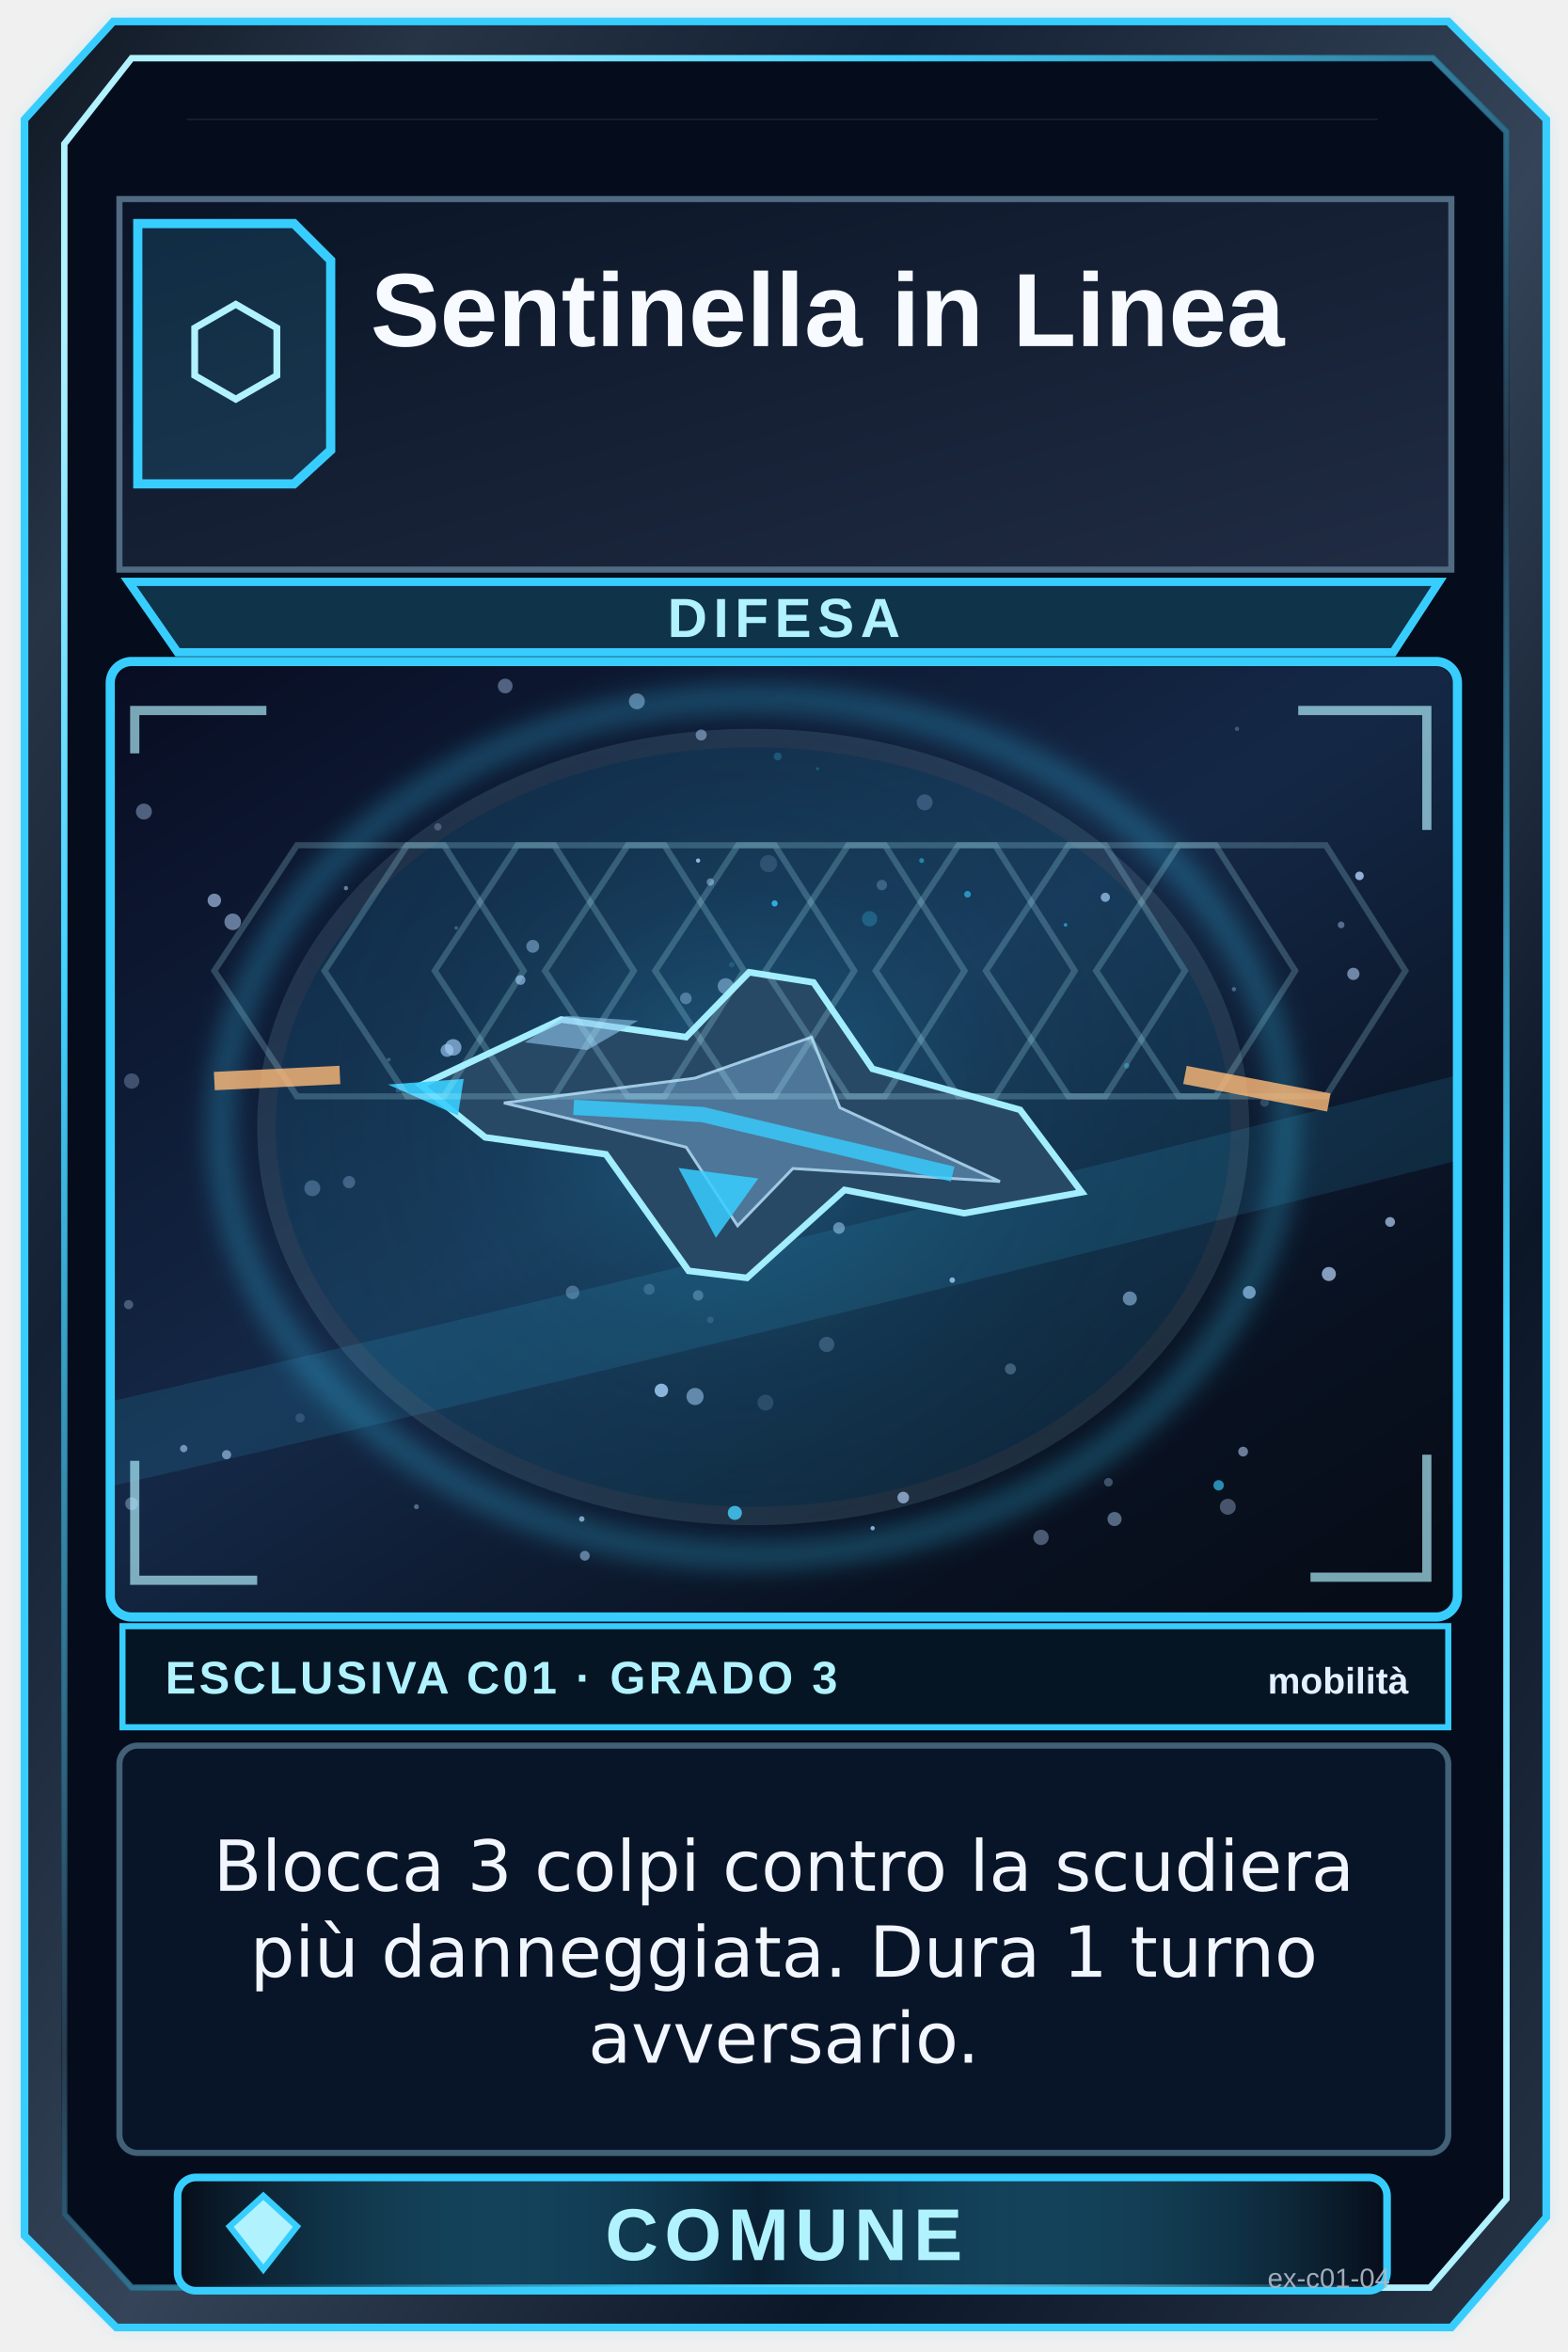
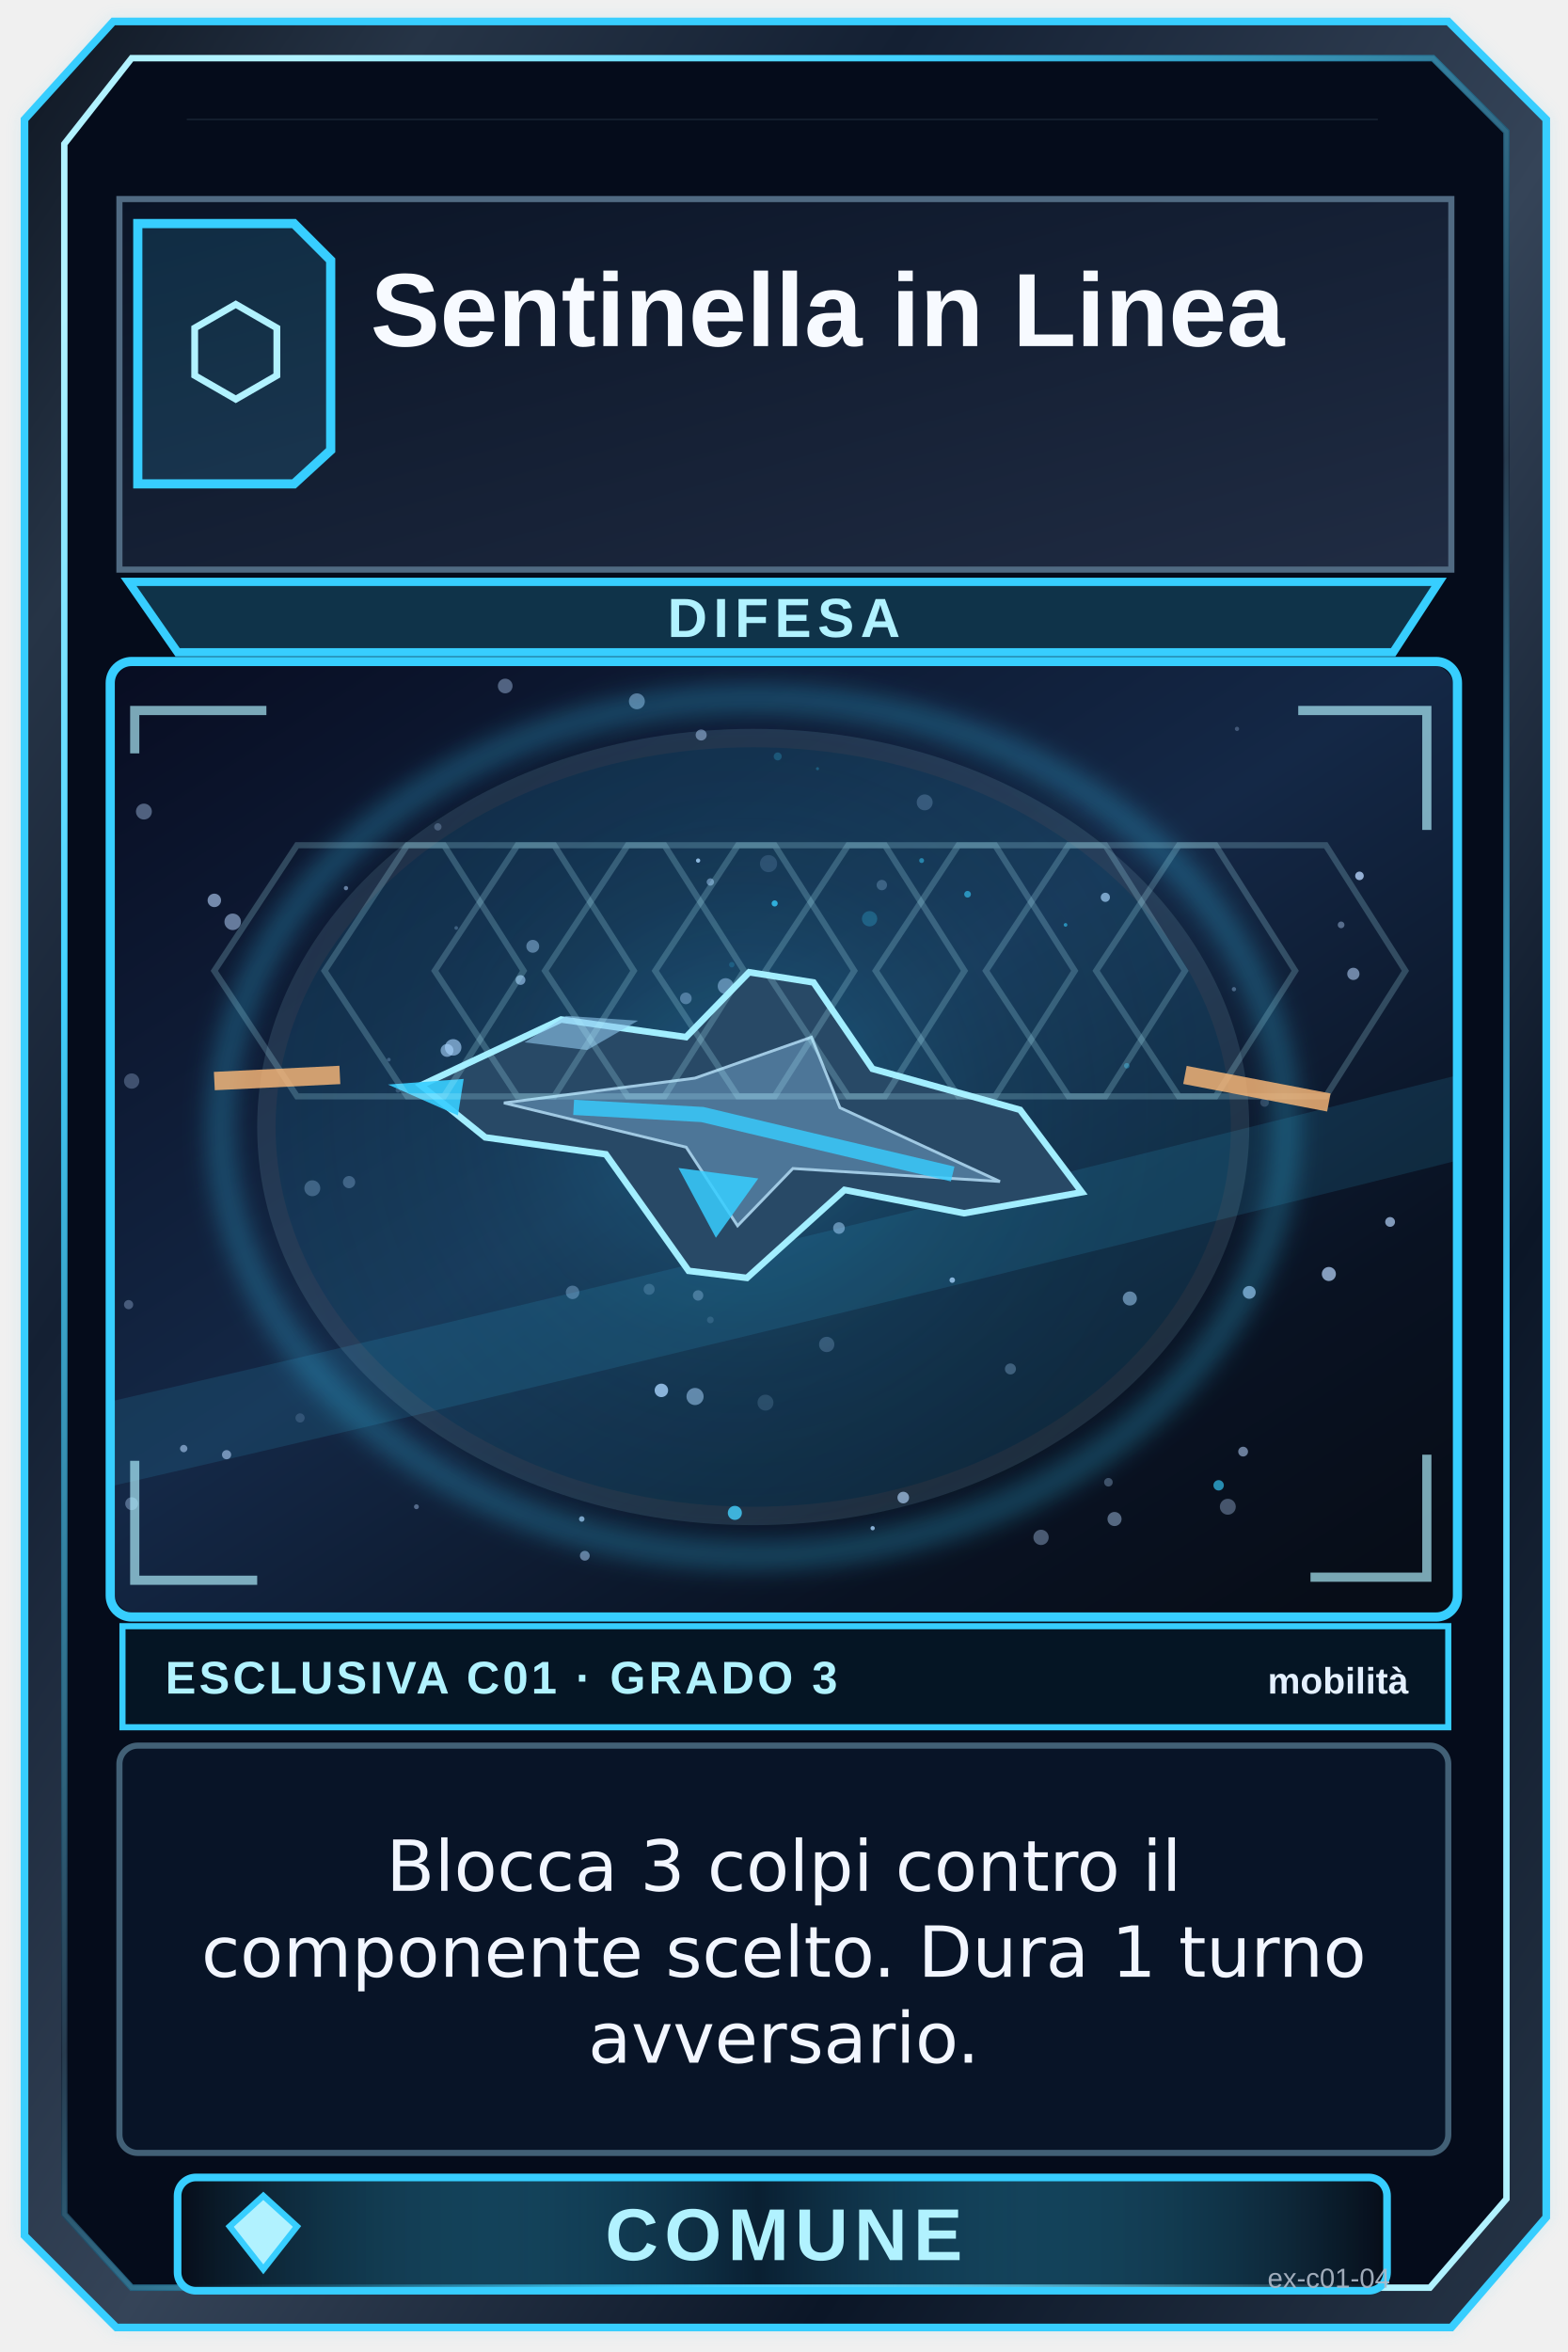
- <svg xmlns="http://www.w3.org/2000/svg" width="512" height="768" viewBox="0 0 512 768" role="img" aria-label="Sentinella in Linea · DIFESA · COMUNE · Blocca 3 colpi contro la scudiera più danneggiata. Dura 1 turno avversario.">
+ <svg xmlns="http://www.w3.org/2000/svg" width="512" height="768" viewBox="0 0 512 768" role="img" aria-label="Sentinella in Linea · DIFESA · COMUNE · Blocca 3 colpi contro il componente scelto. Dura 1 turno avversario.">
  <defs>
    <linearGradient id="metal" x1="0" y1="0" x2="1" y2="1">
      <stop stop-color="#101824" />
      <stop offset=".13" stop-color="#263446" />
      <stop offset=".29" stop-color="#142033" />
      <stop offset=".53" stop-color="#354458" />
      <stop offset=".76" stop-color="#0b1627" />
      <stop offset="1" stop-color="#263446" />
    </linearGradient>
    <linearGradient id="rim" x1=".15" y1="0" x2=".87" y2="1">
      <stop stop-color="#b1f2ff" />
      <stop offset=".2" stop-color="#37ceff" />
      <stop offset=".52" stop-color="#19283c" />
      <stop offset=".78" stop-color="#37ceff" />
      <stop offset="1" stop-color="#b1f2ff" />
    </linearGradient>
    <linearGradient id="spaceSky" x1="0" y1="0" x2=".9" y2="1">
      <stop stop-color="#080d22" />
      <stop offset=".49" stop-color="#142846" />
      <stop offset=".82" stop-color="#091222" />
      <stop offset="1" stop-color="#070d18" />
    </linearGradient>
    <radialGradient id="planet">
      <stop stop-color="#37ceff" stop-opacity=".65" />
      <stop offset=".52" stop-color="#194761" stop-opacity=".42" />
      <stop offset="1" stop-color="#0a1529" stop-opacity=".05" />
    </radialGradient>
    <linearGradient id="titlePanel" x1="0" x2="1" y1="0" y2="1">
      <stop stop-color="#0a1426" />
      <stop offset="1" stop-color="#202c43" />
    </linearGradient>
    <linearGradient id="rarityShine" x1="0" y1="0" x2="1" y2="0">
      <stop stop-color="#070d19" />
      <stop offset=".48" stop-color="#37ceff" stop-opacity="0.1" />
      <stop offset="1" stop-color="#070d19" />
    </linearGradient>
    <filter id="rimGlow" x="-30%" y="-30%" width="160%" height="160%">
      <feGaussianBlur stdDeviation="2.45" />
    </filter>
    <filter id="beamGlow" x="-70%" y="-70%" width="240%" height="240%">
      <feGaussianBlur stdDeviation="4" />
    </filter>
    <clipPath id="artClip">
      <rect x="37" y="217" width="438" height="310" rx="8" />
    </clipPath>
  </defs>
  <path d="M37 7H473L505 39V724L474 760H38L8 730V39Z" fill="#030712" stroke="#37ceff" stroke-width="2.8" opacity="0.12" filter="url(#rimGlow)" />
  <path d="M37 7H473L505 39V724L474 760H38L8 730V39Z" fill="url(#metal)" stroke="#37ceff" stroke-width="2.5" />
  <path d="M43 19H468L492 43V718L467 747H43L21 723V47Z" fill="#050c1b" stroke="url(#rim)" stroke-width="2.1" />
  <path d="M43 19H468L492 43V718L467 747H43L21 723V47Z" fill="none" stroke="#b1f2ff" stroke-width="1.35" opacity="0.1" />
  <path d="M61 39H450" stroke="#b1f2ff" stroke-width="0.5" opacity="0.1" />
  <path d="M32 85V51L52 29H135 M376 29H458L482 52V122 M32 648V715L50 735H128 M382 735H460L481 713V647" fill="none" stroke="#f7fcff" stroke-width="1" opacity="0" />
  <path d="M61 43H450" stroke="#fff" stroke-width="1" opacity="0" />
  <path d="M39 65H474V186H39Z" fill="url(#titlePanel)" stroke="#506a82" stroke-width="2" />
  <path d="M45 73H96L108 85V147L96 158H45Z" fill="#37ceff" fill-opacity=".13" stroke="#37ceff" stroke-width="3" />
  <text x="77" y="128" text-anchor="middle" fill="#b1f2ff" font-family="Arial, sans-serif" font-size="40" font-weight="bold">⬡</text>
  <text x="121" y="113" fill="#f7faff" font-family="Arial,sans-serif" font-size="34" font-weight="800">Sentinella in Linea</text>
  <path d="M42 190H470L455 213H58Z" fill="#37ceff" fill-opacity=".20" stroke="#37ceff" stroke-width="2.7" />
  <text x="256" y="208" text-anchor="middle" fill="#b1f2ff" font-family="Arial,sans-serif" font-size="18" font-weight="900" letter-spacing="2">DIFESA</text>
  <g clip-path="url(#artClip)">
    <rect x="37" y="217" width="438" height="310" fill="url(#spaceSky)" />
    <circle cx="242" cy="363" r="151" fill="url(#planet)" opacity=".34" />
    <path d="M12 477Q218 430 508 357" fill="none" stroke="#37ceff" stroke-width="27" opacity=".12" />
    <circle cx="348" cy="302" r="0.6" fill="#37ceff" opacity="0.57" />
    <circle cx="70" cy="294" r="2.2" fill="#b9d7ff" opacity="0.60" />
    <circle cx="269" cy="330" r="0.9" fill="#b9d7ff" opacity="0.39" />
    <circle cx="285" cy="499" r="0.7" fill="#b9d7ff" opacity="0.77" />
    <circle cx="250" cy="458" r="2.6" fill="#b9d7ff" opacity="0.16" />
    <circle cx="403" cy="323" r="0.7" fill="#b9d7ff" opacity="0.35" />
    <circle cx="267" cy="251" r="0.5" fill="#37ceff" opacity="0.26" />
    <circle cx="401" cy="492" r="2.6" fill="#b9d7ff" opacity="0.35" />
    <circle cx="127" cy="346" r="0.6" fill="#b9d7ff" opacity="0.27" />
    <circle cx="143" cy="270" r="1.2" fill="#b9d7ff" opacity="0.26" />
    <circle cx="208" cy="229" r="2.6" fill="#b9d7ff" opacity="0.46" />
    <circle cx="187" cy="422" r="2.2" fill="#b9d7ff" opacity="0.34" />
    <circle cx="398" cy="485" r="1.7" fill="#37ceff" opacity="0.65" />
    <circle cx="361" cy="293" r="1.5" fill="#b9d7ff" opacity="0.67" />
    <circle cx="237" cy="322" r="2.6" fill="#b9d7ff" opacity="0.47" />
    <circle cx="404" cy="238" r="0.7" fill="#b9d7ff" opacity="0.28" />
    <circle cx="270" cy="439" r="2.5" fill="#b9d7ff" opacity="0.23" />
    <circle cx="98" cy="463" r="1.5" fill="#b9d7ff" opacity="0.17" />
    <circle cx="316" cy="292" r="1.1" fill="#37ceff" opacity="0.59" />
    <circle cx="170" cy="320" r="1.6" fill="#b9d7ff" opacity="0.59" />
    <circle cx="228" cy="423" r="1.7" fill="#b9d7ff" opacity="0.32" />
    <circle cx="130" cy="356" r="0.8" fill="#b9d7ff" opacity="0.21" />
    <circle cx="146" cy="343" r="2.1" fill="#b9d7ff" opacity="0.60" />
    <circle cx="295" cy="489" r="1.9" fill="#b9d7ff" opacity="0.64" />
    <circle cx="239" cy="315" r="0.9" fill="#37ceff" opacity="0.19" />
    <circle cx="322" cy="365" r="2.5" fill="#b9d7ff" opacity="0.54" />
    <circle cx="369" cy="424" r="2.3" fill="#b9d7ff" opacity="0.52" />
    <circle cx="216" cy="454" r="2.2" fill="#b9d7ff" opacity="0.79" />
    <circle cx="102" cy="388" r="2.6" fill="#b9d7ff" opacity="0.29" />
    <circle cx="408" cy="422" r="2.1" fill="#b9d7ff" opacity="0.64" />
    <circle cx="349" cy="385" r="1.0" fill="#37ceff" opacity="0.62" />
    <circle cx="47" cy="265" r="2.6" fill="#b9d7ff" opacity="0.40" />
    <circle cx="224" cy="326" r="1.9" fill="#b9d7ff" opacity="0.39" />
    <circle cx="330" cy="447" r="1.8" fill="#b9d7ff" opacity="0.30" />
    <circle cx="232" cy="431" r="1.1" fill="#b9d7ff" opacity="0.16" />
    <circle cx="74" cy="475" r="1.5" fill="#b9d7ff" opacity="0.56" />
    <circle cx="254" cy="247" r="1.3" fill="#37ceff" opacity="0.23" />
    <circle cx="165" cy="224" r="2.4" fill="#b9d7ff" opacity="0.40" />
    <circle cx="434" cy="416" r="2.3" fill="#b9d7ff" opacity="0.70" />
    <circle cx="251" cy="282" r="2.8" fill="#b9d7ff" opacity="0.16" />
    <circle cx="288" cy="289" r="1.7" fill="#b9d7ff" opacity="0.26" />
    <circle cx="42" cy="426" r="1.5" fill="#b9d7ff" opacity="0.32" />
    <circle cx="284" cy="300" r="2.5" fill="#37ceff" opacity="0.25" />
    <circle cx="113" cy="290" r="0.7" fill="#b9d7ff" opacity="0.52" />
    <circle cx="362" cy="484" r="1.4" fill="#b9d7ff" opacity="0.31" />
    <circle cx="60" cy="473" r="1.2" fill="#b9d7ff" opacity="0.56" />
    <circle cx="76" cy="301" r="2.7" fill="#b9d7ff" opacity="0.52" />
    <circle cx="413" cy="360" r="1.4" fill="#b9d7ff" opacity="0.20" />
    <circle cx="368" cy="348" r="0.9" fill="#37ceff" opacity="0.37" />
    <circle cx="212" cy="421" r="1.8" fill="#b9d7ff" opacity="0.21" />
    <circle cx="136" cy="492" r="0.8" fill="#b9d7ff" opacity="0.40" />
    <circle cx="43" cy="353" r="2.5" fill="#b9d7ff" opacity="0.29" />
    <circle cx="406" cy="474" r="1.6" fill="#b9d7ff" opacity="0.55" />
    <circle cx="302" cy="262" r="2.6" fill="#b9d7ff" opacity="0.23" />
    <circle cx="316" cy="378" r="1.9" fill="#37ceff" opacity="0.58" />
    <circle cx="232" cy="288" r="1.2" fill="#b9d7ff" opacity="0.49" />
    <circle cx="274" cy="401" r="1.9" fill="#b9d7ff" opacity="0.51" />
    <circle cx="294" cy="374" r="2.8" fill="#b9d7ff" opacity="0.22" />
    <circle cx="340" cy="502" r="2.5" fill="#b9d7ff" opacity="0.37" />
    <circle cx="191" cy="508" r="1.6" fill="#b9d7ff" opacity="0.50" />
    <circle cx="240" cy="494" r="2.3" fill="#37ceff" opacity="0.80" />
    <circle cx="229" cy="240" r="1.8" fill="#b9d7ff" opacity="0.47" />
    <circle cx="149" cy="303" r="0.6" fill="#b9d7ff" opacity="0.27" />
    <circle cx="454" cy="399" r="1.6" fill="#b9d7ff" opacity="0.68" />
    <circle cx="114" cy="386" r="2.0" fill="#b9d7ff" opacity="0.29" />
    <circle cx="148" cy="342" r="2.7" fill="#b9d7ff" opacity="0.62" />
    <circle cx="253" cy="295" r="1.0" fill="#37ceff" opacity="0.78" />
    <circle cx="228" cy="281" r="0.7" fill="#b9d7ff" opacity="0.81" />
    <circle cx="444" cy="286" r="1.4" fill="#b9d7ff" opacity="0.78" />
    <circle cx="438" cy="302" r="1.1" fill="#b9d7ff" opacity="0.42" />
    <circle cx="364" cy="496" r="2.3" fill="#b9d7ff" opacity="0.44" />
    <circle cx="311" cy="418" r="0.9" fill="#b9d7ff" opacity="0.76" />
    <circle cx="301" cy="281" r="0.8" fill="#37ceff" opacity="0.50" />
    <circle cx="43" cy="491" r="2.1" fill="#b9d7ff" opacity="0.38" />
    <circle cx="174" cy="309" r="2.1" fill="#b9d7ff" opacity="0.45" />
    <circle cx="442" cy="318" r="2.0" fill="#b9d7ff" opacity="0.56" />
    <circle cx="190" cy="496" r="0.9" fill="#b9d7ff" opacity="0.69" />
    <circle cx="227" cy="456" r="2.8" fill="#b9d7ff" opacity="0.52" />
    <g transform="translate(246 368) rotate(9) scale(0.71)">
      <path d="M-154 5 L-95 -35 L-37 -36 L-13 -70 L17 -70 L50 -35 L120 -27 L154 6 L102 24 L46 22 L8 69 L-19 70 L-65 23 L-121 24 Z" fill="#273852" stroke="#b1f2ff" stroke-width="3" />
      <path d="M-115 7 L-30 -18 L20 -45 L38 -15 L116 7 L21 16 L0 46 L-29 14Z" fill="#516b8a" stroke="#afc9df" stroke-width="1.3" />
      <path d="M-83 4 L-24 -2 L28 2 L94 7" fill="none" stroke="#37ceff" stroke-width="7" opacity=".8" />
      <path d="M-31 24 L-9 53 L6 23" fill="#37ceff" opacity=".85" />
      <path d="M-135 -1 L-169 7 L-135 16" fill="#37ceff" opacity=".9" />
      <path d="M-110 -22 L-81 -23 L-60 -40 L-93 -37 Z" fill="#99c4e8" opacity=".6" />
    </g>
    <ellipse cx="246" cy="368" rx="159" ry="127" fill="#37ceff" opacity=".12" stroke="#b1f2ff" stroke-width="6" />
    <ellipse cx="246" cy="368" rx="174" ry="140" fill="none" stroke="#37ceff" stroke-width="8" opacity=".3" filter="url(#beamGlow)" />
    <path d="M97 276l-27 41l27 41l48 0l26-41l-26-41z" fill="none" stroke="#b1f2ff" stroke-width="2" opacity=".22" />
    <path d="M133 276l-27 41l27 41l48 0l26-41l-26-41z" fill="none" stroke="#b1f2ff" stroke-width="2" opacity=".22" />
    <path d="M169 276l-27 41l27 41l48 0l26-41l-26-41z" fill="none" stroke="#b1f2ff" stroke-width="2" opacity=".22" />
    <path d="M205 276l-27 41l27 41l48 0l26-41l-26-41z" fill="none" stroke="#b1f2ff" stroke-width="2" opacity=".22" />
    <path d="M241 276l-27 41l27 41l48 0l26-41l-26-41z" fill="none" stroke="#b1f2ff" stroke-width="2" opacity=".22" />
    <path d="M277 276l-27 41l27 41l48 0l26-41l-26-41z" fill="none" stroke="#b1f2ff" stroke-width="2" opacity=".22" />
    <path d="M313 276l-27 41l27 41l48 0l26-41l-26-41z" fill="none" stroke="#b1f2ff" stroke-width="2" opacity=".22" />
    <path d="M349 276l-27 41l27 41l48 0l26-41l-26-41z" fill="none" stroke="#b1f2ff" stroke-width="2" opacity=".22" />
    <path d="M385 276l-27 41l27 41l48 0l26-41l-26-41z" fill="none" stroke="#b1f2ff" stroke-width="2" opacity=".22" />
    <path d="M70 353L111 351M434 360L387 351" stroke="#ffba78" stroke-width="6" opacity=".8" />
    <path d="M44 246V232H87 M424 232h42v39 M44 477v39h40 M428 515h38v-40" stroke="#b1f2ff" stroke-width="3" fill="none" opacity=".67" />
  </g>
  <rect x="36" y="216" width="440" height="312" rx="7" fill="none" stroke="#37ceff" stroke-width="3" />
  <path d="M40 531H473V564H40Z" fill="#051524" stroke="#37ceff" stroke-width="2" />
  <text x="54" y="553" fill="#b1f2ff" font-family="Arial,sans-serif" font-size="15" font-weight="bold" letter-spacing="1">ESCLUSIVA C01 · GRADO 3</text>
  <text x="460" y="553" text-anchor="end" fill="#e4f0ff" font-family="Arial,sans-serif" font-size="12" font-weight="bold">mobilità</text>
  <rect x="39" y="570" width="434" height="133" rx="6" fill="#081427" stroke="#426076" stroke-width="2" />
  <defs>
    <clipPath id="rules-ex-c01-04-g3">
      <rect x="47" y="577" width="418" height="119" rx="8" />
    </clipPath>
  </defs>
-   <g data-current-effect="ex-c01-04" data-effect-grade="3" data-effect-text="Blocca 3 colpi contro la scudiera più danneggiata. Dura 1 turno avversario." data-effect-panel="47,577,418,119" data-font-size="23" clip-path="url(#rules-ex-c01-04-g3)">
-     <text x="256" y="617.41" text-anchor="middle" fill="#f2f6ff" font-family="DejaVu Sans,Arial,sans-serif" font-size="23">Blocca 3 colpi contro la scudiera</text>
-     <text x="256" y="645.47" text-anchor="middle" fill="#f2f6ff" font-family="DejaVu Sans,Arial,sans-serif" font-size="23">più danneggiata. Dura 1 turno</text>
+   <g data-current-effect="ex-c01-04" data-effect-grade="3" data-effect-text="Blocca 3 colpi contro il componente scelto. Dura 1 turno avversario." data-effect-panel="47,577,418,119" data-font-size="23" clip-path="url(#rules-ex-c01-04-g3)">
+     <text x="256" y="617.41" text-anchor="middle" fill="#f2f6ff" font-family="DejaVu Sans,Arial,sans-serif" font-size="23">Blocca 3 colpi contro il</text>
+     <text x="256" y="645.47" text-anchor="middle" fill="#f2f6ff" font-family="DejaVu Sans,Arial,sans-serif" font-size="23">componente scelto. Dura 1 turno</text>
    <text x="256" y="673.53" text-anchor="middle" fill="#f2f6ff" font-family="DejaVu Sans,Arial,sans-serif" font-size="23">avversario.</text>
  </g>
  <rect x="58" y="711" width="395" height="37" rx="6" fill="url(#rarityShine)" stroke="#37ceff" stroke-width="2.5" />
  <path d="M75 727l11 -10l11 10l-11 14Z" fill="#b1f2ff" stroke="#37ceff" stroke-width="2" />
  <text x="256" y="738" fill="#b1f2ff" text-anchor="middle" font-family="Arial,sans-serif" font-size="24" font-weight="900" letter-spacing="2">COMUNE</text>
  <text x="454" y="747" fill="#afbac9" font-family="Arial,sans-serif" font-size="9" text-anchor="end" opacity=".9">ex-c01-04</text>
</svg>
